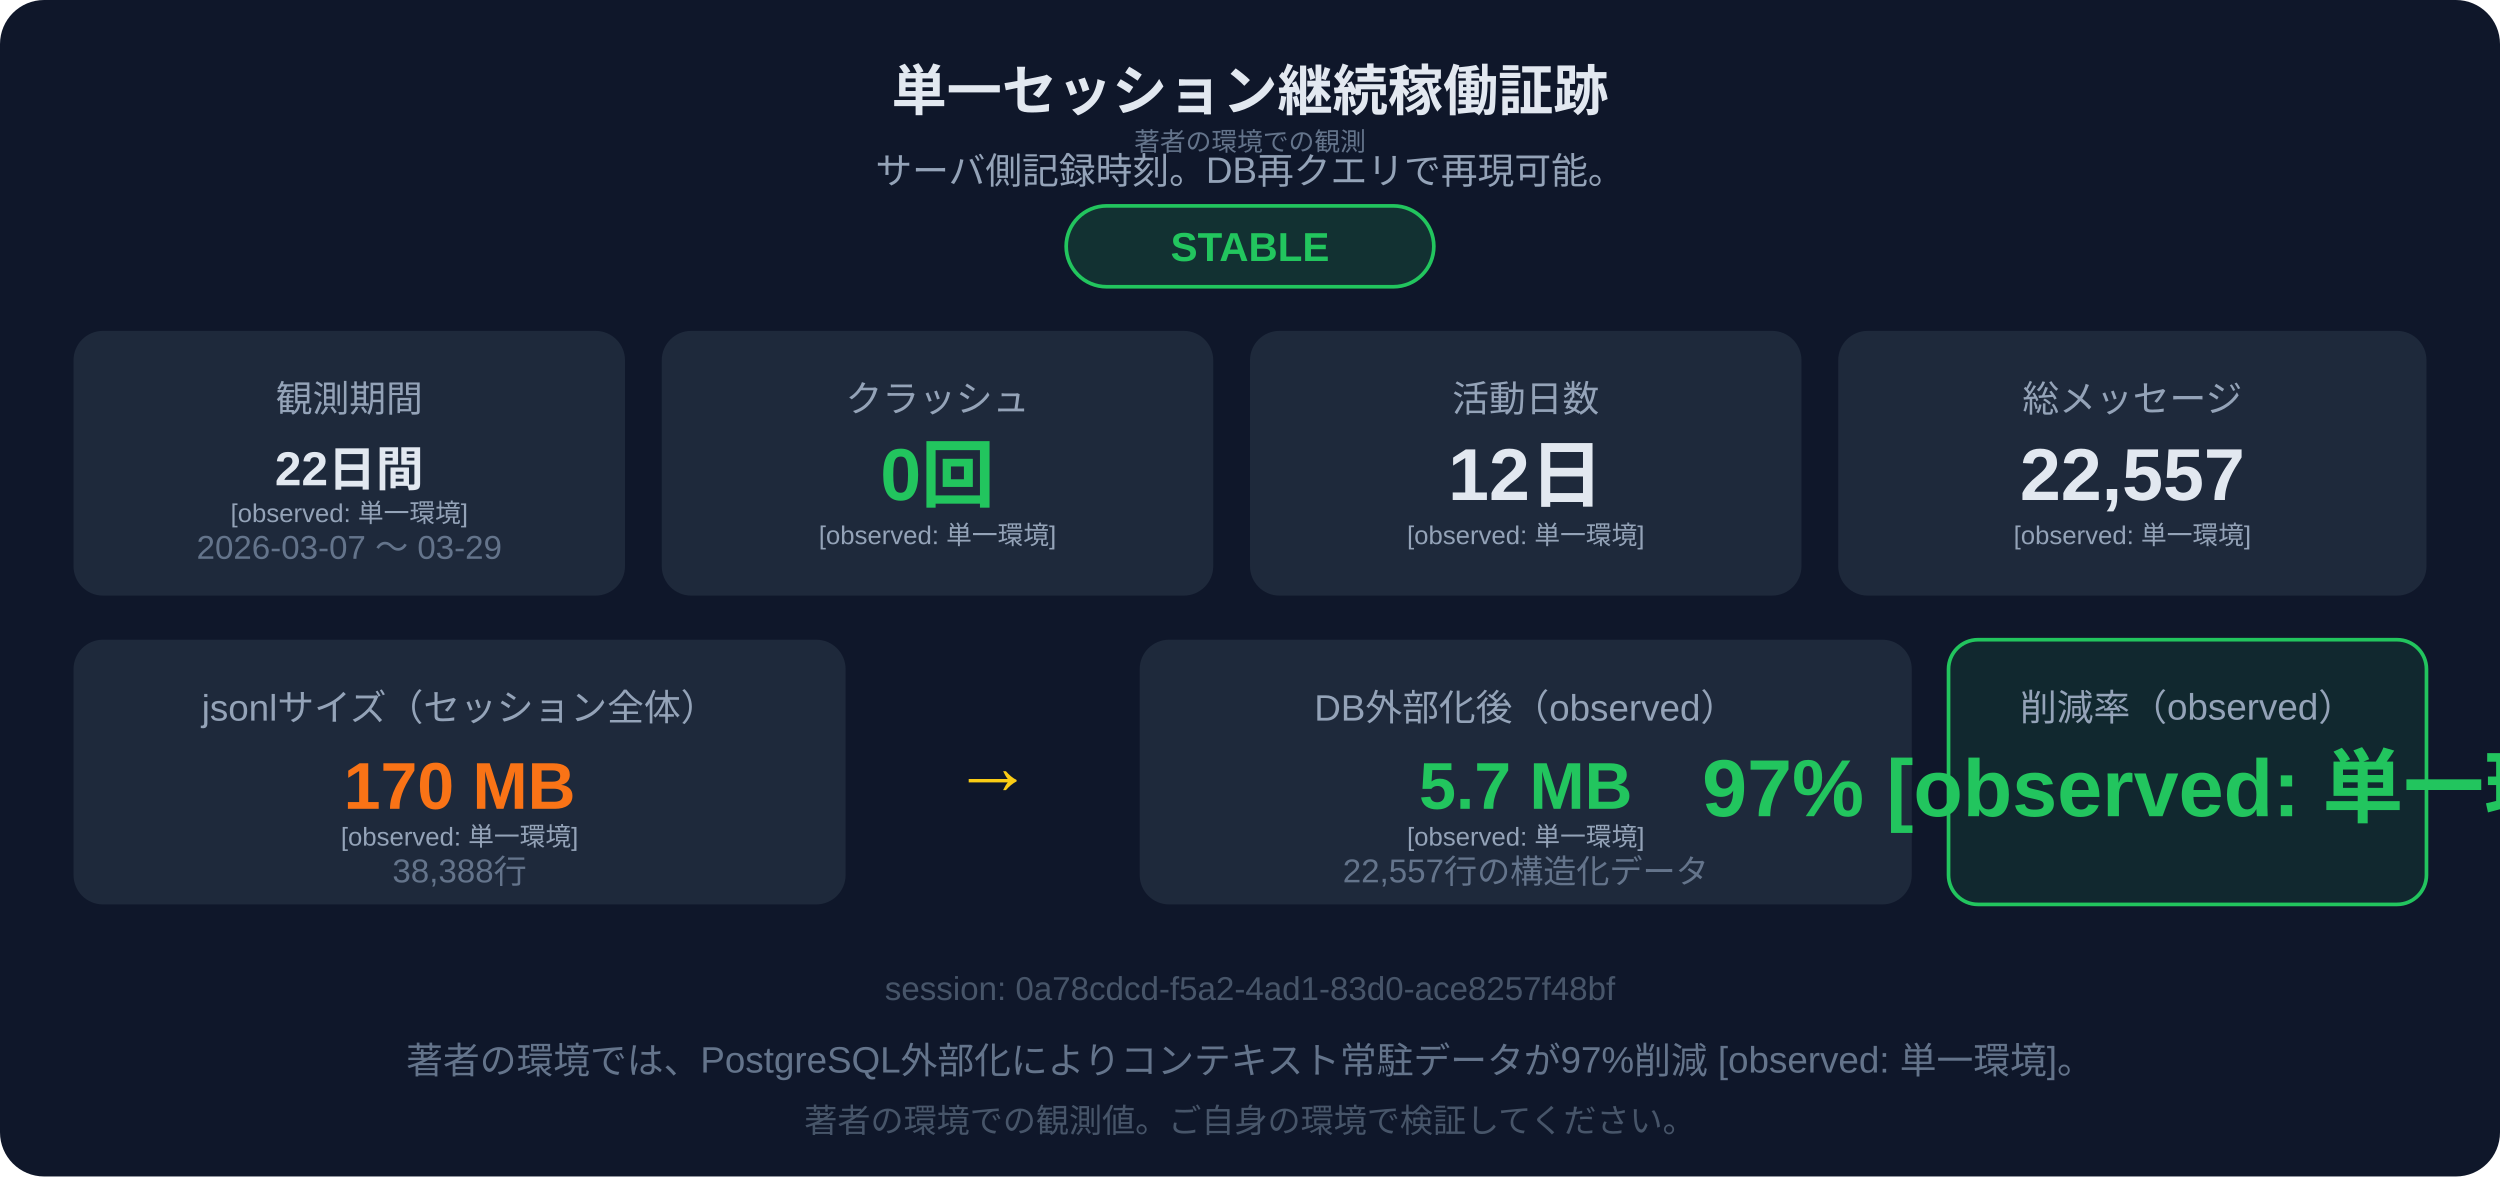
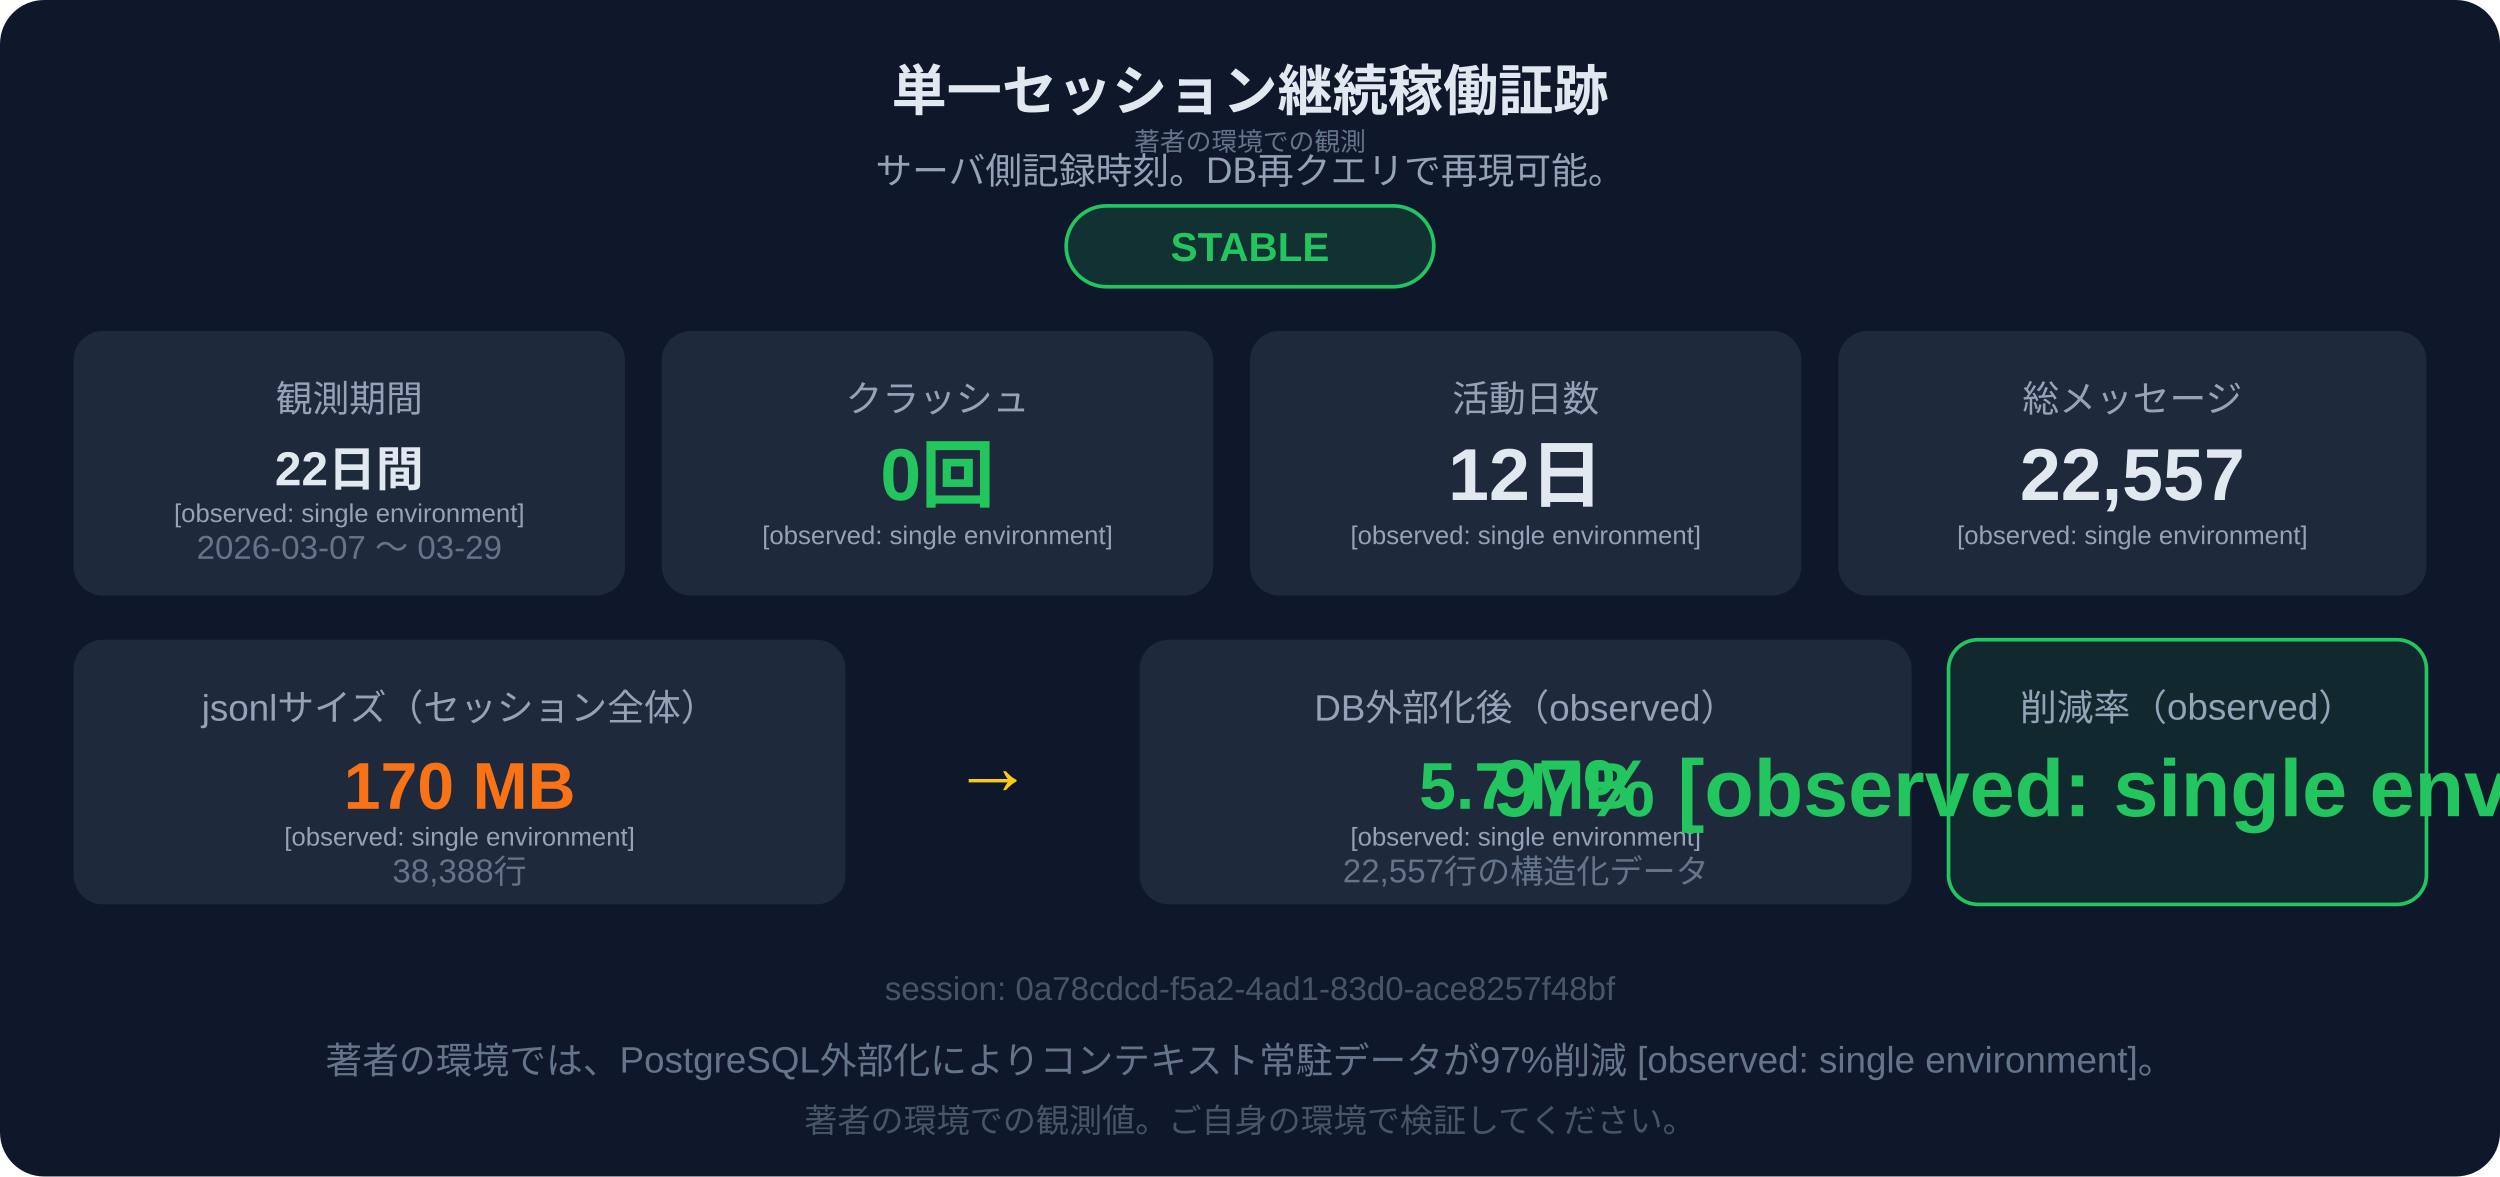
<svg xmlns="http://www.w3.org/2000/svg" viewBox="0 0 680 320" font-family="Segoe UI, Arial, sans-serif">
  <rect width="680" height="320" fill="#0f172a" rx="12" />
  <text x="340" y="30" text-anchor="middle" fill="#e2e8f0" font-size="15" font-weight="600">単一セッション継続稼働証跡</text>
  <text x="340" y="41" text-anchor="middle" fill="#64748b" font-size="7">著者の環境での観測</text>
  <text x="340" y="50" text-anchor="middle" fill="#94a3b8" font-size="10">サーバ側記録時刻。DB再クエリで再現可能。</text>
  <rect x="290" y="56" width="100" height="22" fill="#22c55e" fill-opacity="0.15" rx="11" stroke="#22c55e" stroke-width="1" />
  <text x="340" y="71" text-anchor="middle" fill="#22c55e" font-size="11" font-weight="600">STABLE</text>
  <rect x="20" y="90" width="150" height="72" fill="#1e293b" rx="8" />
  <text x="95" y="112" text-anchor="middle" fill="#94a3b8" font-size="10">観測期間</text>
  <text x="95" y="132" text-anchor="middle" fill="#e2e8f0" font-size="13" font-weight="600">22日間</text>
-   <text x="95" y="142" text-anchor="middle" fill="#94a3b8" font-size="7">[observed: 単一環境]</text>
+   <text x="95" y="142" text-anchor="middle" fill="#94a3b8" font-size="7">[observed: single environment]</text>
  <text x="95" y="152" text-anchor="middle" fill="#64748b" font-size="9">2026-03-07 〜 03-29</text>
  <rect x="180" y="90" width="150" height="72" fill="#1e293b" rx="8" />
  <text x="255" y="112" text-anchor="middle" fill="#94a3b8" font-size="10">クラッシュ</text>
  <text x="255" y="136" text-anchor="middle" fill="#22c55e" font-size="20" font-weight="700">0回</text>
-   <text x="255" y="148" text-anchor="middle" fill="#94a3b8" font-size="7">[observed: 単一環境]</text>
+   <text x="255" y="148" text-anchor="middle" fill="#94a3b8" font-size="7">[observed: single environment]</text>
  <rect x="340" y="90" width="150" height="72" fill="#1e293b" rx="8" />
  <text x="415" y="112" text-anchor="middle" fill="#94a3b8" font-size="10">活動日数</text>
  <text x="415" y="136" text-anchor="middle" fill="#e2e8f0" font-size="20" font-weight="600">12日</text>
-   <text x="415" y="148" text-anchor="middle" fill="#94a3b8" font-size="7">[observed: 単一環境]</text>
+   <text x="415" y="148" text-anchor="middle" fill="#94a3b8" font-size="7">[observed: single environment]</text>
  <rect x="500" y="90" width="160" height="72" fill="#1e293b" rx="8" />
  <text x="580" y="112" text-anchor="middle" fill="#94a3b8" font-size="10">総メッセージ</text>
  <text x="580" y="136" text-anchor="middle" fill="#e2e8f0" font-size="20" font-weight="600">22,557</text>
-   <text x="580" y="148" text-anchor="middle" fill="#94a3b8" font-size="7">[observed: 単一環境]</text>
+   <text x="580" y="148" text-anchor="middle" fill="#94a3b8" font-size="7">[observed: single environment]</text>
  <rect x="20" y="174" width="210" height="72" fill="#1e293b" rx="8" />
  <text x="125" y="196" text-anchor="middle" fill="#94a3b8" font-size="10">jsonlサイズ（セッション全体）</text>
  <text x="125" y="220" text-anchor="middle" fill="#f97316" font-size="18" font-weight="600">170 MB</text>
-   <text x="125" y="230" text-anchor="middle" fill="#94a3b8" font-size="7">[observed: 単一環境]</text>
+   <text x="125" y="230" text-anchor="middle" fill="#94a3b8" font-size="7">[observed: single environment]</text>
  <text x="125" y="240" text-anchor="middle" fill="#64748b" font-size="9">38,388行</text>
  <rect x="240" y="174" width="60" height="72" fill="none" />
  <text x="270" y="216" text-anchor="middle" fill="#facc15" font-size="22">→</text>
  <rect x="310" y="174" width="210" height="72" fill="#1e293b" rx="8" />
  <text x="415" y="196" text-anchor="middle" fill="#94a3b8" font-size="10">DB外部化後（observed）</text>
  <text x="415" y="220" text-anchor="middle" fill="#22c55e" font-size="18" font-weight="600">5.7 MB</text>
-   <text x="415" y="230" text-anchor="middle" fill="#94a3b8" font-size="7">[observed: 単一環境]</text>
+   <text x="415" y="230" text-anchor="middle" fill="#94a3b8" font-size="7">[observed: single environment]</text>
  <text x="415" y="240" text-anchor="middle" fill="#64748b" font-size="9">22,557行の構造化データ</text>
  <rect x="530" y="174" width="130" height="72" fill="#22c55e" fill-opacity="0.1" rx="8" stroke="#22c55e" stroke-width="1" />
  <text x="595" y="196" text-anchor="middle" fill="#94a3b8" font-size="10">削減率（observed）</text>
-   <text x="595" y="222" text-anchor="middle" fill="#22c55e" font-size="22" font-weight="700">97% [observed: 単一環境]</text>
+   <text x="595" y="222" text-anchor="middle" fill="#22c55e" font-size="22" font-weight="700">97% [observed: single environment]</text>
  <text x="340" y="272" text-anchor="middle" fill="#475569" font-size="9">session: 0a78cdcd-f5a2-4ad1-83d0-ace8257f48bf</text>
-   <text x="340" y="292" text-anchor="middle" fill="#64748b" font-size="10">著者の環境では、PostgreSQL外部化によりコンテキスト常駐データが97%削減 [observed: 単一環境]。</text>
+   <text x="340" y="292" text-anchor="middle" fill="#64748b" font-size="10">著者の環境では、PostgreSQL外部化によりコンテキスト常駐データが97%削減 [observed: single environment]。</text>
  <text x="340" y="308" text-anchor="middle" fill="#475569" font-size="9">著者の環境での観測値。ご自身の環境で検証してください。</text>
</svg>
